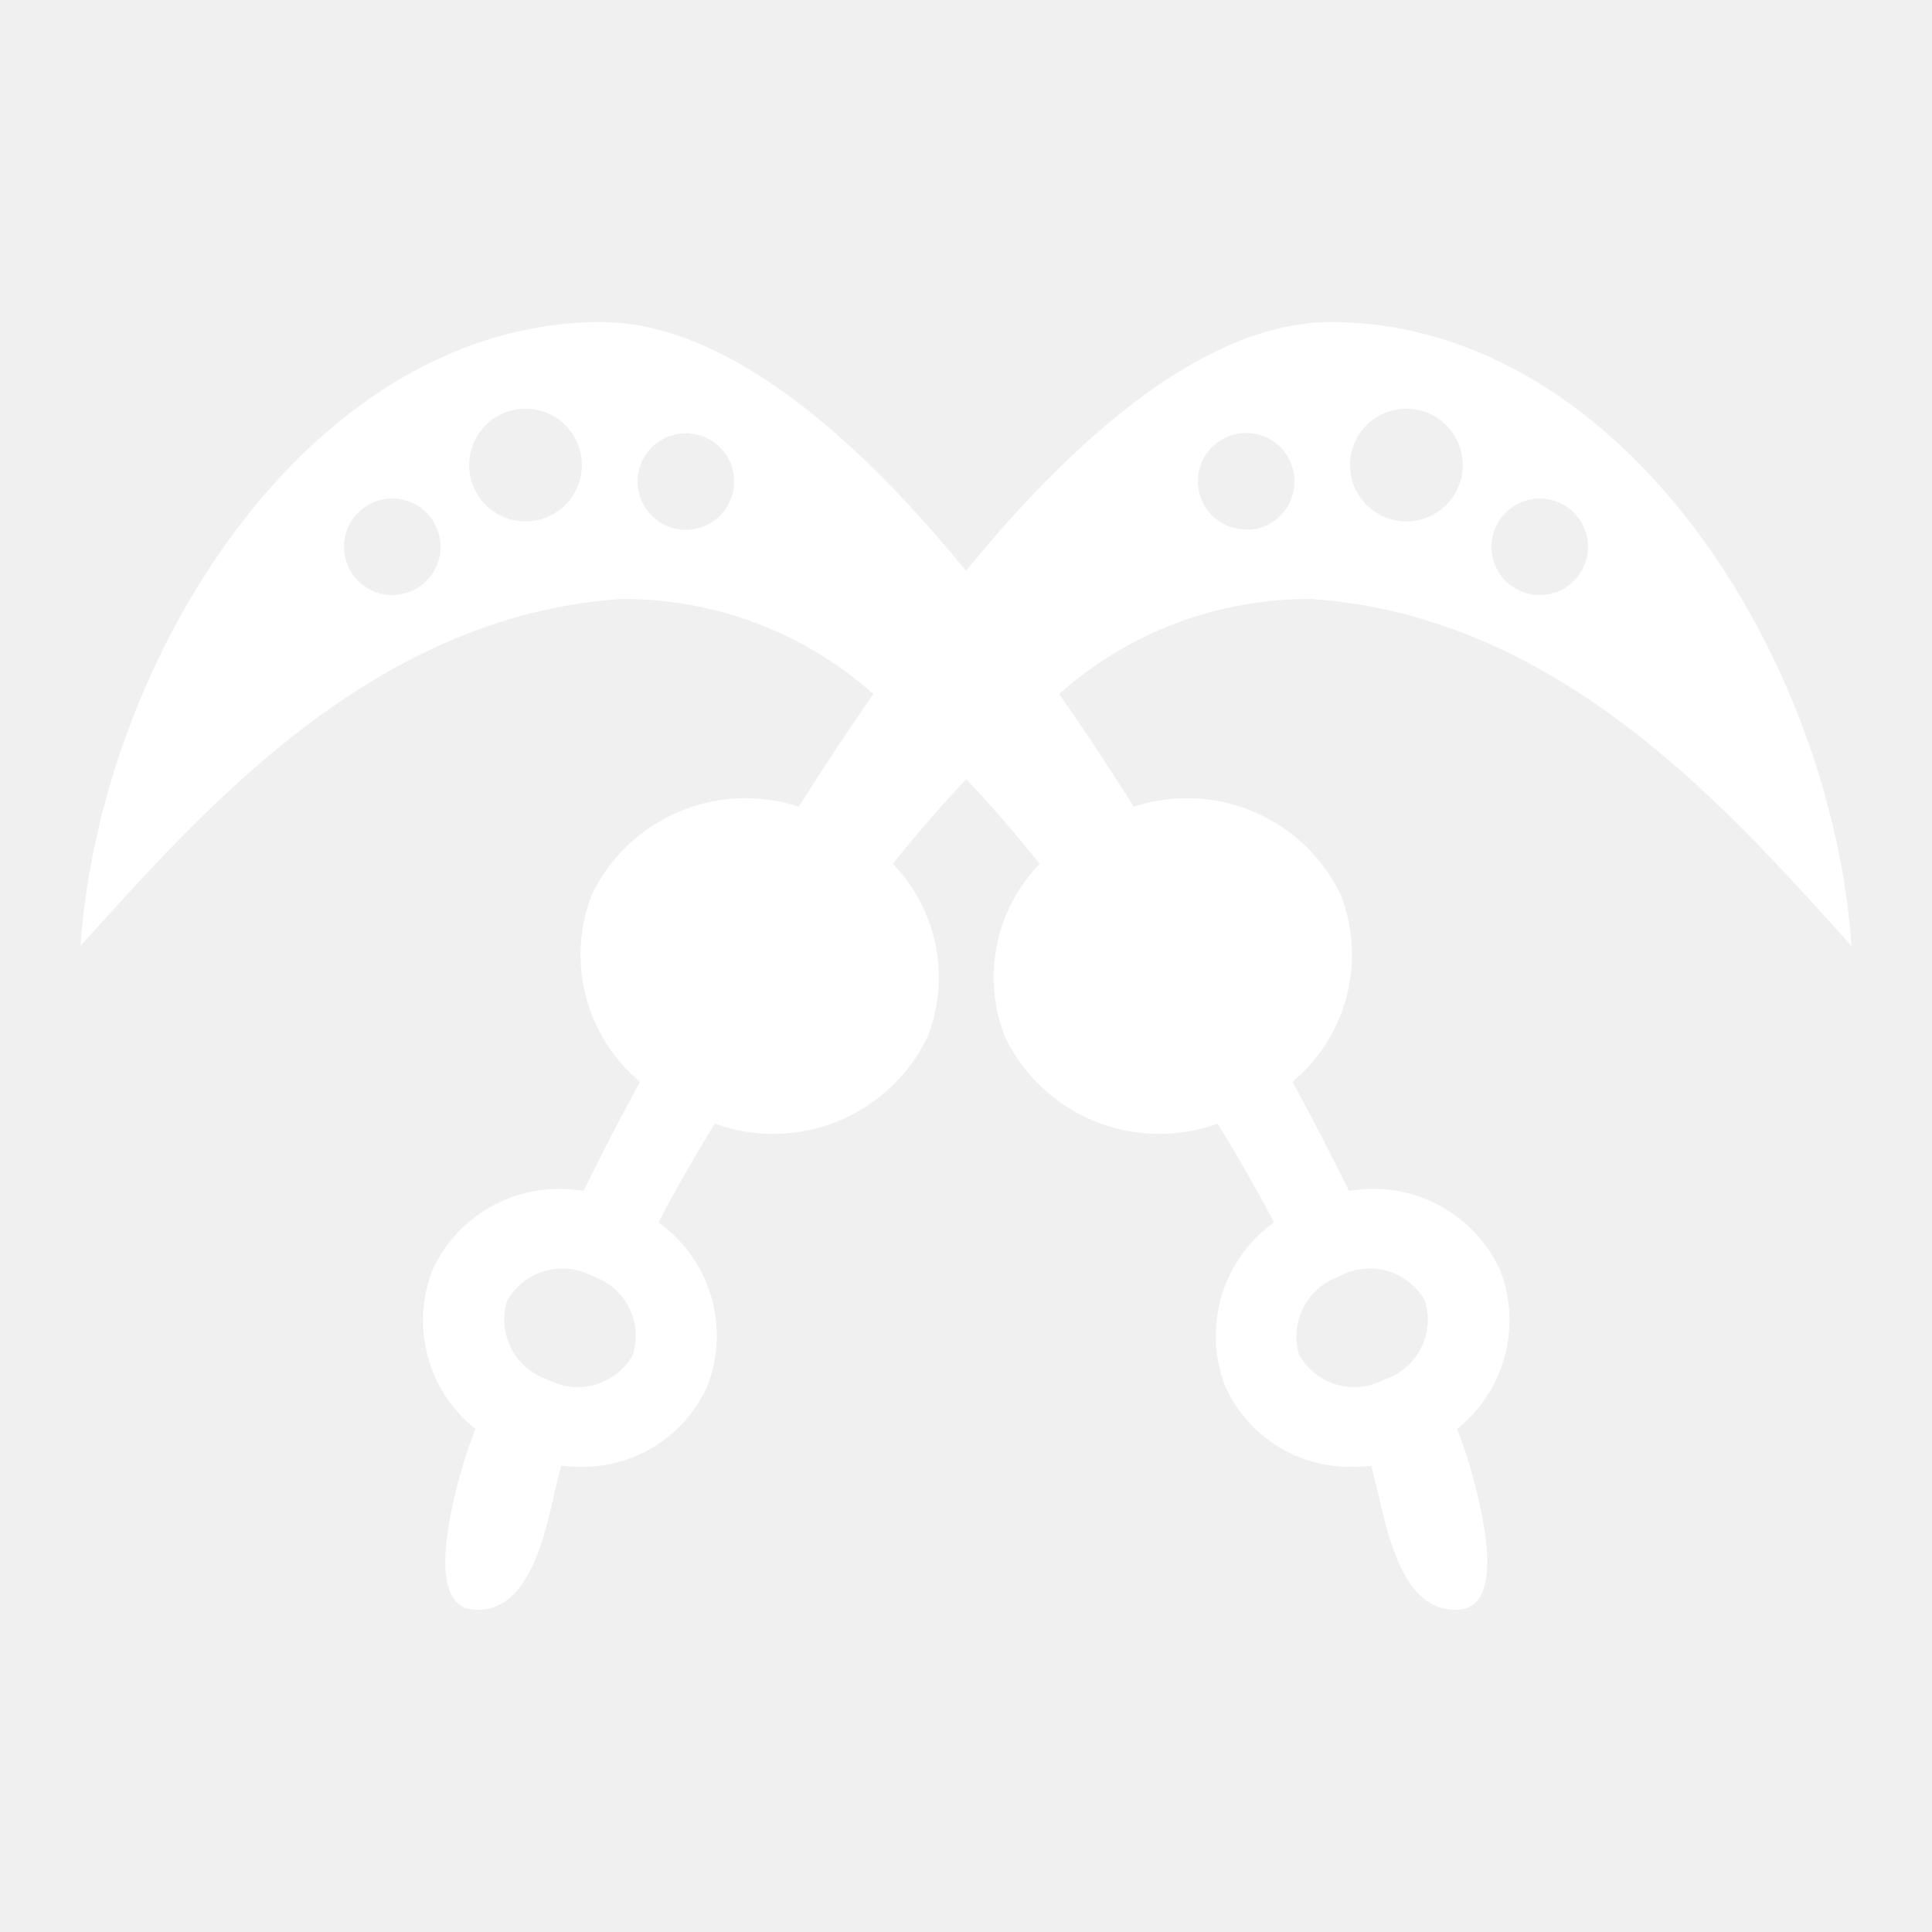
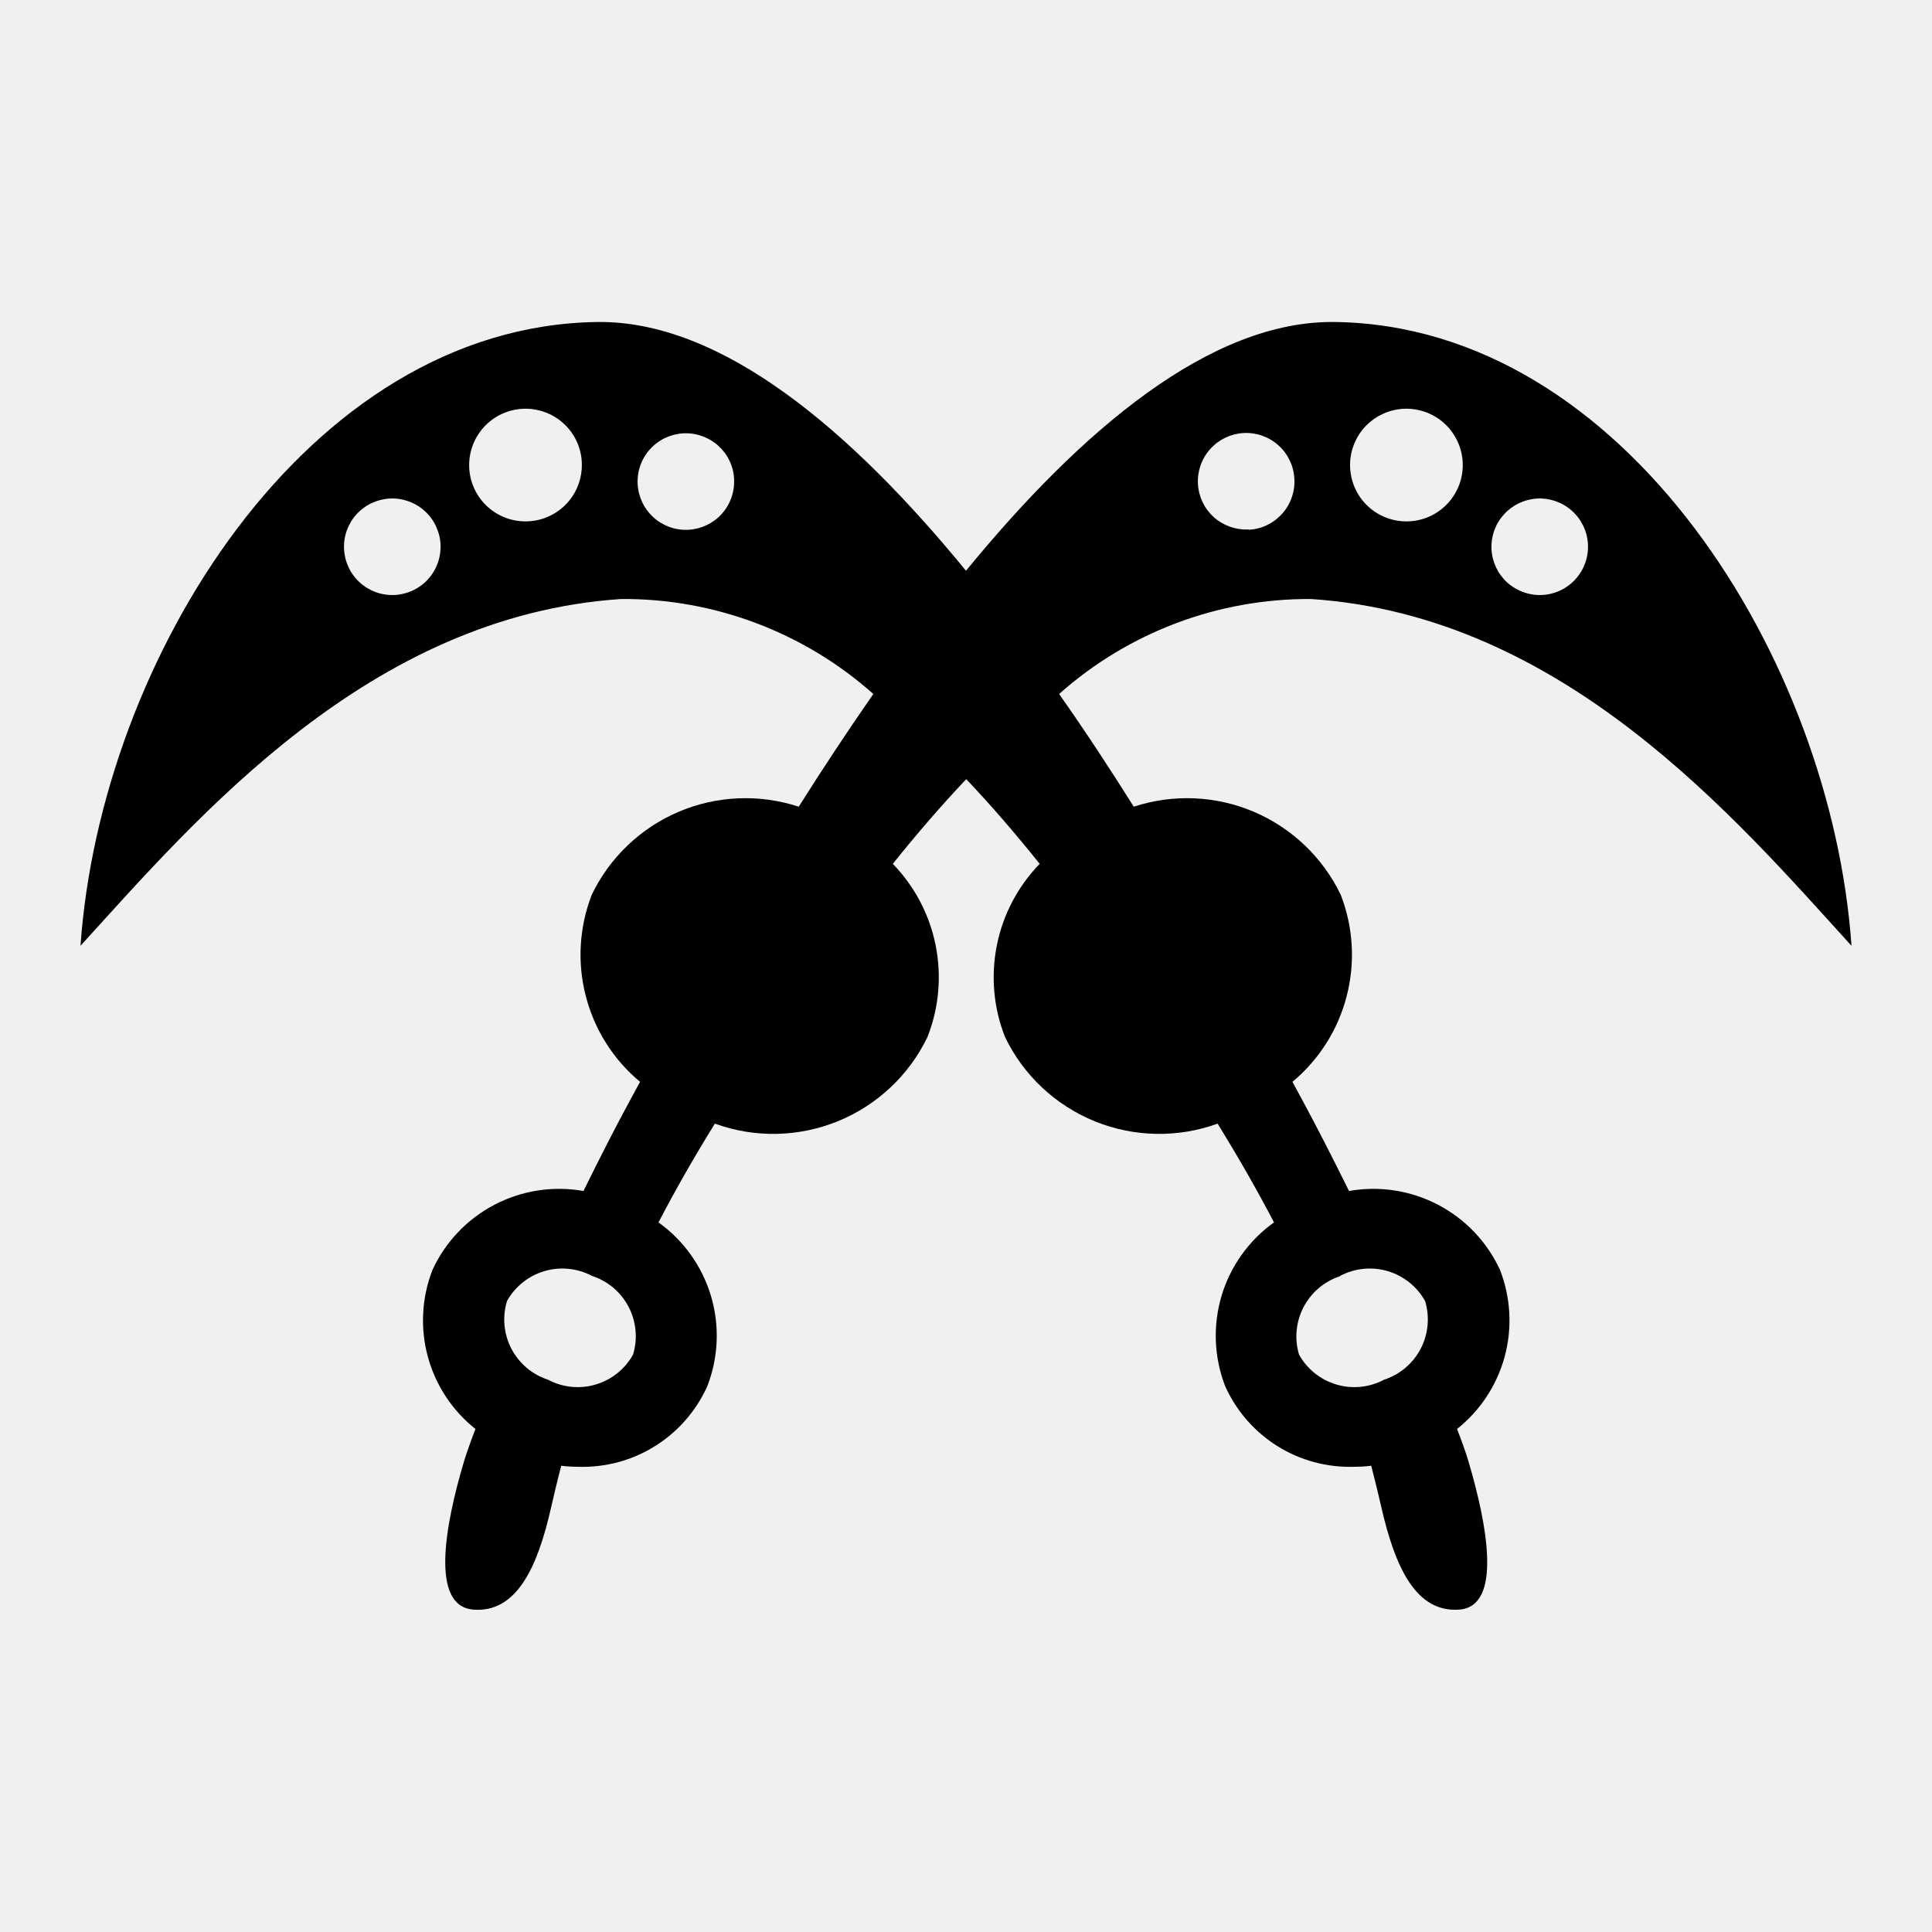
- <svg xmlns="http://www.w3.org/2000/svg" width="24" height="24" fill="#fff" viewBox="0 0 24 24">
+ <svg xmlns="http://www.w3.org/2000/svg" width="24" height="24" fill="currentColor" viewBox="0 0 24 24">
  <path d="M16.283 7.441C19.416 7.647 21.544 10.147 23 11.749C22.753 8.201 20.189 4.049 16.583 4C15.037 3.978 13.429 5.346 12 7.09C10.572 5.346 8.963 3.978 7.417 4C3.81 4.051 1.247 8.2 1 11.749C2.456 10.149 4.585 7.649 7.717 7.441C8.871 7.433 9.987 7.854 10.849 8.621C10.524 9.088 10.213 9.56 9.922 10.021C9.434 9.861 8.904 9.883 8.431 10.084C7.957 10.286 7.574 10.652 7.351 11.115C7.195 11.517 7.169 11.957 7.277 12.374C7.384 12.791 7.62 13.164 7.951 13.439L7.822 13.677C7.658 13.977 7.458 14.37 7.248 14.795C6.871 14.728 6.483 14.788 6.144 14.965C5.804 15.142 5.533 15.427 5.373 15.774C5.239 16.117 5.218 16.495 5.314 16.851C5.41 17.206 5.617 17.522 5.906 17.751C5.845 17.91 5.796 18.051 5.765 18.151C5.528 18.945 5.342 19.951 5.878 19.995C6.414 20.039 6.678 19.476 6.848 18.717C6.88 18.578 6.92 18.406 6.972 18.208C7.043 18.217 7.114 18.221 7.186 18.221C7.522 18.231 7.853 18.142 8.137 17.964C8.422 17.786 8.648 17.527 8.786 17.221C8.925 16.863 8.942 16.468 8.832 16.099C8.722 15.731 8.493 15.409 8.18 15.185C8.38 14.801 8.611 14.393 8.88 13.958C9.375 14.138 9.919 14.127 10.407 13.929C10.895 13.73 11.292 13.358 11.521 12.883C11.664 12.521 11.699 12.126 11.623 11.744C11.547 11.362 11.362 11.011 11.091 10.731C11.381 10.368 11.686 10.014 12.003 9.679C12.32 10.013 12.625 10.368 12.915 10.731C12.644 11.011 12.459 11.362 12.383 11.744C12.307 12.126 12.342 12.521 12.485 12.883C12.714 13.358 13.111 13.73 13.599 13.929C14.087 14.127 14.631 14.138 15.126 13.958C15.393 14.393 15.626 14.801 15.826 15.185C15.513 15.409 15.284 15.731 15.174 16.099C15.065 16.468 15.081 16.863 15.22 17.221C15.358 17.527 15.584 17.786 15.868 17.964C16.153 18.142 16.484 18.231 16.82 18.221C16.892 18.221 16.963 18.217 17.034 18.208C17.086 18.408 17.126 18.578 17.158 18.717C17.331 19.476 17.592 20.035 18.128 19.995C18.664 19.955 18.477 18.946 18.241 18.151C18.21 18.046 18.161 17.909 18.1 17.751C18.389 17.522 18.596 17.206 18.692 16.851C18.788 16.495 18.767 16.117 18.633 15.774C18.473 15.427 18.202 15.142 17.862 14.965C17.523 14.788 17.135 14.728 16.758 14.795C16.548 14.37 16.348 13.98 16.184 13.677L16.055 13.439C16.386 13.164 16.622 12.791 16.729 12.374C16.837 11.957 16.811 11.517 16.655 11.115C16.432 10.652 16.049 10.286 15.575 10.084C15.102 9.883 14.572 9.861 14.084 10.021C13.793 9.558 13.484 9.086 13.157 8.621C14.017 7.855 15.131 7.435 16.283 7.441ZM19.096 6.193C19.255 6.185 19.41 6.24 19.529 6.347C19.647 6.453 19.718 6.602 19.726 6.761C19.734 6.92 19.679 7.076 19.572 7.194C19.466 7.312 19.317 7.383 19.158 7.391C18.999 7.399 18.844 7.344 18.725 7.238C18.607 7.131 18.536 6.982 18.528 6.823C18.52 6.664 18.575 6.509 18.682 6.391C18.788 6.273 18.937 6.202 19.096 6.193ZM17.435 5.078C17.62 5.069 17.802 5.133 17.94 5.258C18.078 5.382 18.16 5.556 18.17 5.741C18.18 5.927 18.115 6.108 17.991 6.246C17.866 6.384 17.692 6.467 17.507 6.476C17.322 6.486 17.14 6.421 17.002 6.297C16.864 6.173 16.782 5.999 16.772 5.813C16.762 5.628 16.827 5.446 16.951 5.308C17.076 5.171 17.25 5.088 17.435 5.078ZM5.472 6.823C5.464 6.982 5.393 7.131 5.275 7.238C5.156 7.344 5.001 7.399 4.842 7.391C4.683 7.383 4.534 7.312 4.428 7.194C4.321 7.076 4.266 6.92 4.274 6.761C4.282 6.602 4.353 6.453 4.471 6.347C4.59 6.24 4.745 6.185 4.904 6.193C4.983 6.197 5.06 6.217 5.132 6.251C5.203 6.285 5.267 6.333 5.32 6.392C5.373 6.451 5.413 6.52 5.439 6.595C5.466 6.669 5.477 6.748 5.472 6.827V6.823ZM7.227 5.813C7.217 5.999 7.135 6.173 6.997 6.297C6.859 6.421 6.677 6.486 6.492 6.476C6.307 6.467 6.133 6.384 6.008 6.246C5.884 6.108 5.819 5.927 5.829 5.741C5.839 5.556 5.921 5.382 6.059 5.258C6.197 5.133 6.379 5.069 6.564 5.078C6.656 5.083 6.746 5.106 6.829 5.145C6.912 5.184 6.987 5.24 7.048 5.308C7.11 5.376 7.158 5.456 7.188 5.543C7.219 5.629 7.232 5.721 7.227 5.813ZM9.119 6.013C9.111 6.172 9.04 6.321 8.922 6.428C8.803 6.534 8.648 6.589 8.489 6.581C8.33 6.573 8.181 6.502 8.075 6.384C7.968 6.266 7.913 6.11 7.921 5.951C7.929 5.792 8 5.643 8.118 5.537C8.237 5.43 8.392 5.375 8.551 5.383C8.63 5.387 8.707 5.407 8.778 5.441C8.849 5.474 8.913 5.522 8.966 5.58C9.019 5.639 9.06 5.707 9.086 5.782C9.113 5.856 9.123 5.935 9.119 6.013ZM7.864 16.827C7.764 17.007 7.597 17.141 7.399 17.199C7.202 17.258 6.989 17.236 6.807 17.139C6.611 17.075 6.448 16.937 6.353 16.755C6.258 16.572 6.238 16.359 6.298 16.162C6.398 15.982 6.565 15.849 6.763 15.79C6.96 15.732 7.173 15.754 7.355 15.85C7.551 15.914 7.714 16.052 7.809 16.235C7.904 16.418 7.924 16.63 7.864 16.827ZM16.646 15.85C16.828 15.754 17.041 15.732 17.238 15.79C17.436 15.849 17.603 15.982 17.703 16.162C17.763 16.359 17.743 16.572 17.648 16.755C17.553 16.937 17.39 17.075 17.194 17.139C17.012 17.236 16.799 17.258 16.602 17.199C16.404 17.141 16.237 17.007 16.137 16.827C16.078 16.631 16.099 16.419 16.193 16.238C16.288 16.056 16.45 15.918 16.645 15.854L16.646 15.85ZM15.511 6.577C15.352 6.585 15.197 6.53 15.078 6.424C14.96 6.317 14.889 6.168 14.881 6.009C14.873 5.85 14.928 5.695 15.035 5.577C15.141 5.459 15.29 5.388 15.449 5.379C15.608 5.371 15.764 5.426 15.882 5.533C16 5.639 16.071 5.788 16.079 5.947C16.084 6.026 16.073 6.105 16.046 6.18C16.02 6.255 15.98 6.323 15.927 6.382C15.874 6.441 15.81 6.489 15.739 6.523C15.668 6.558 15.59 6.577 15.511 6.581V6.577Z" />
</svg>
